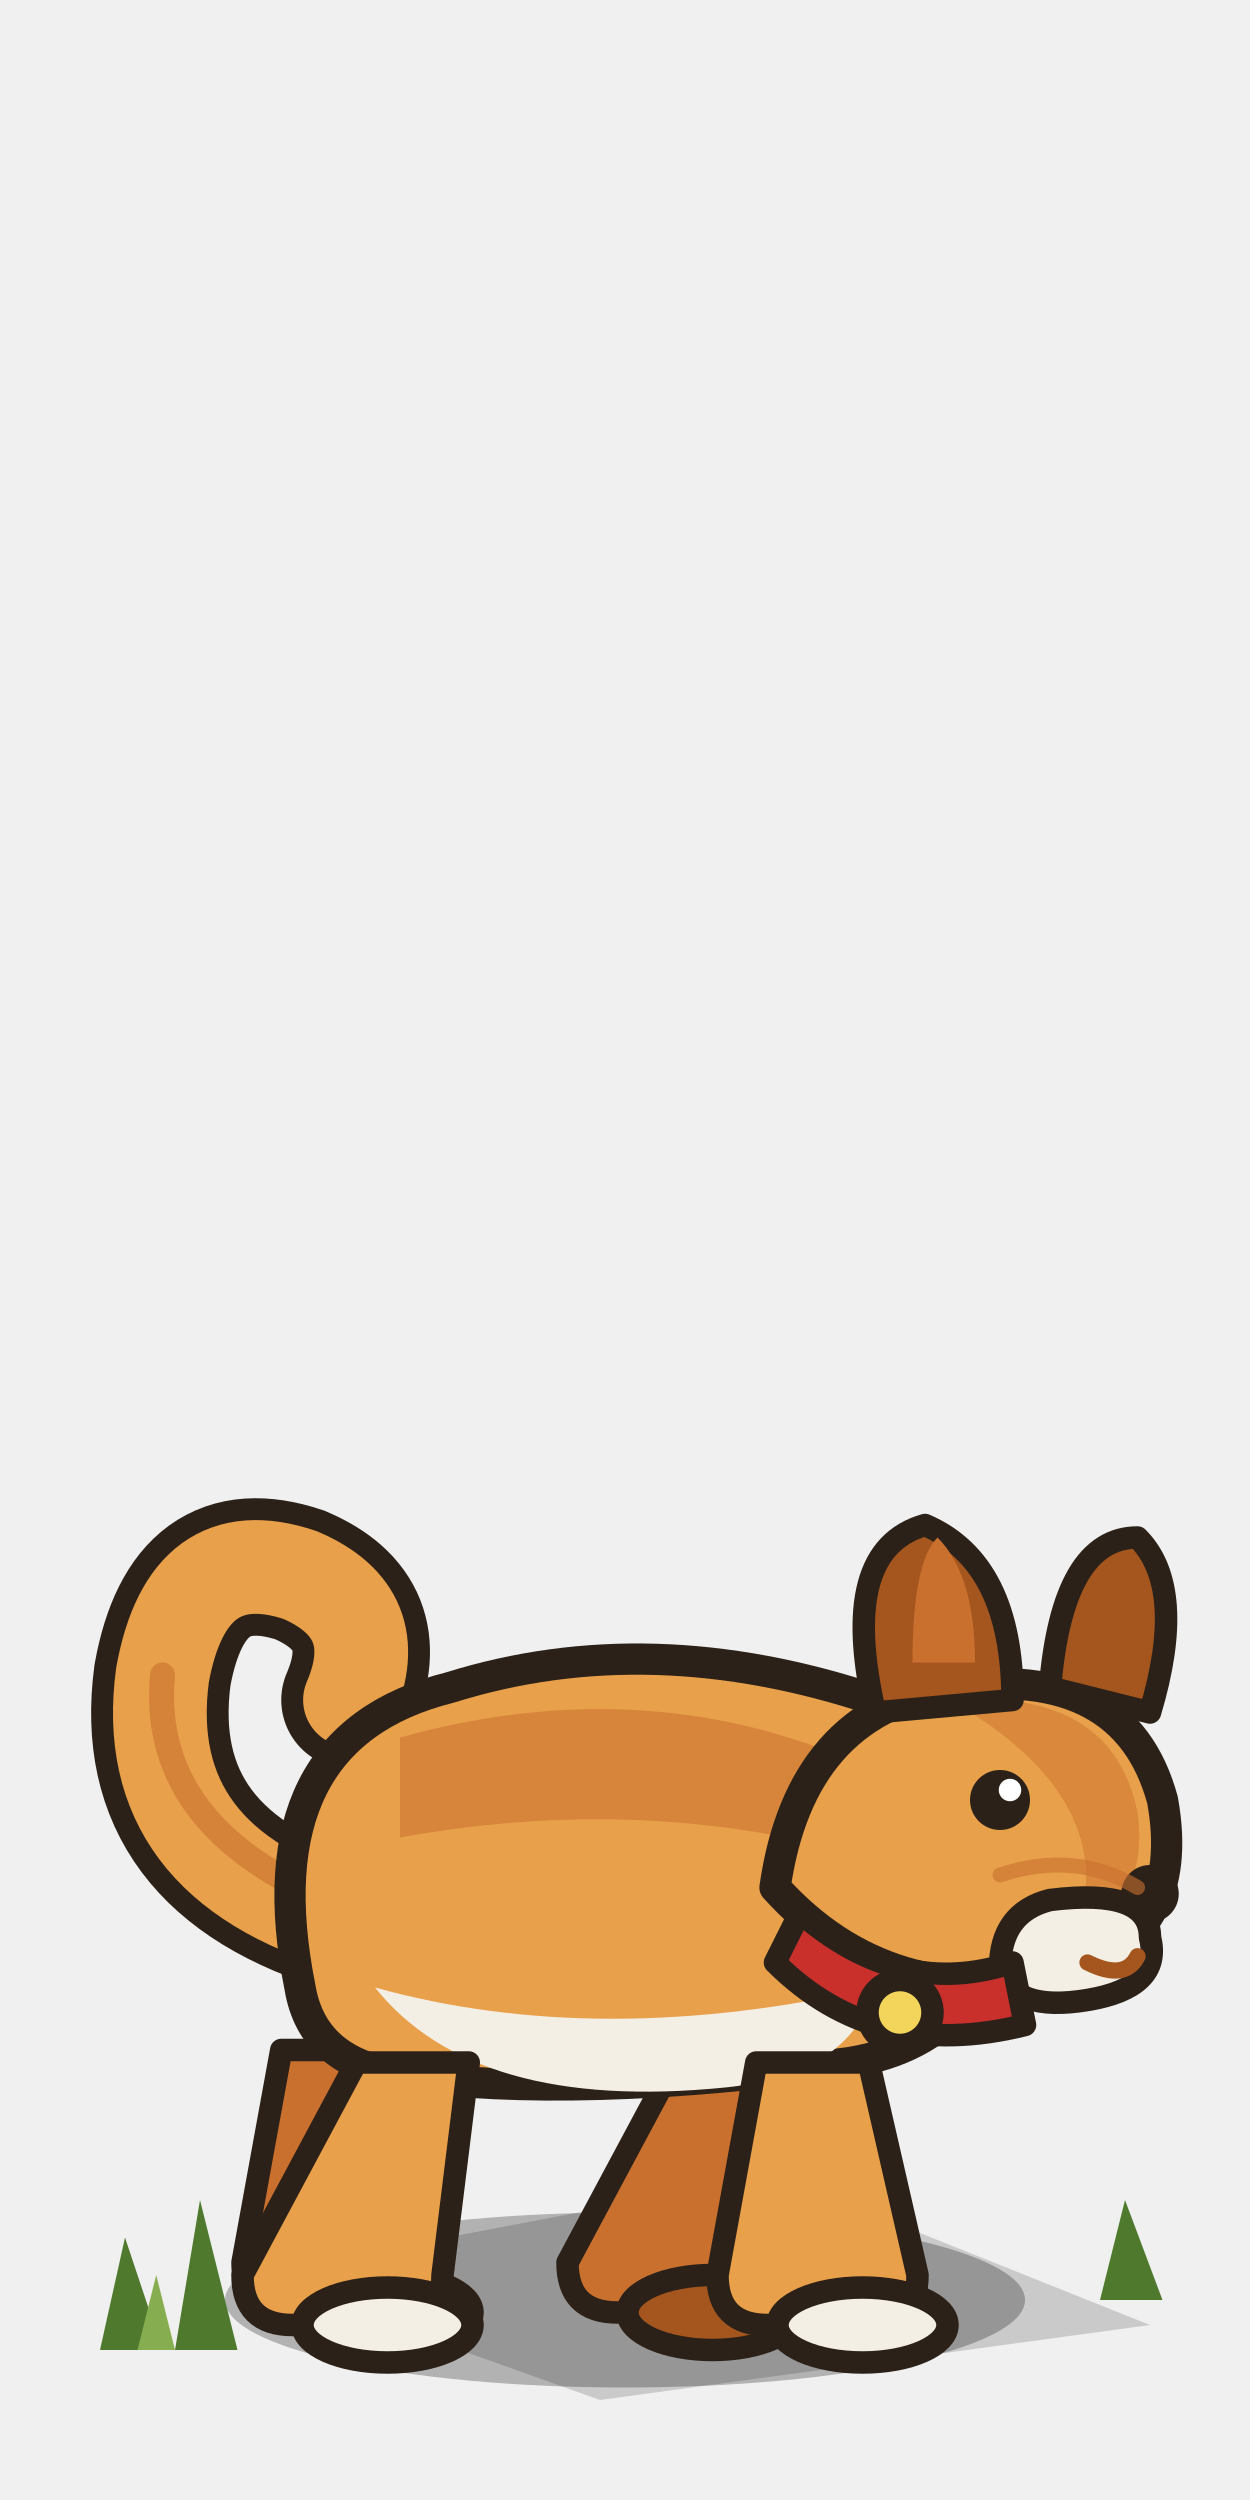
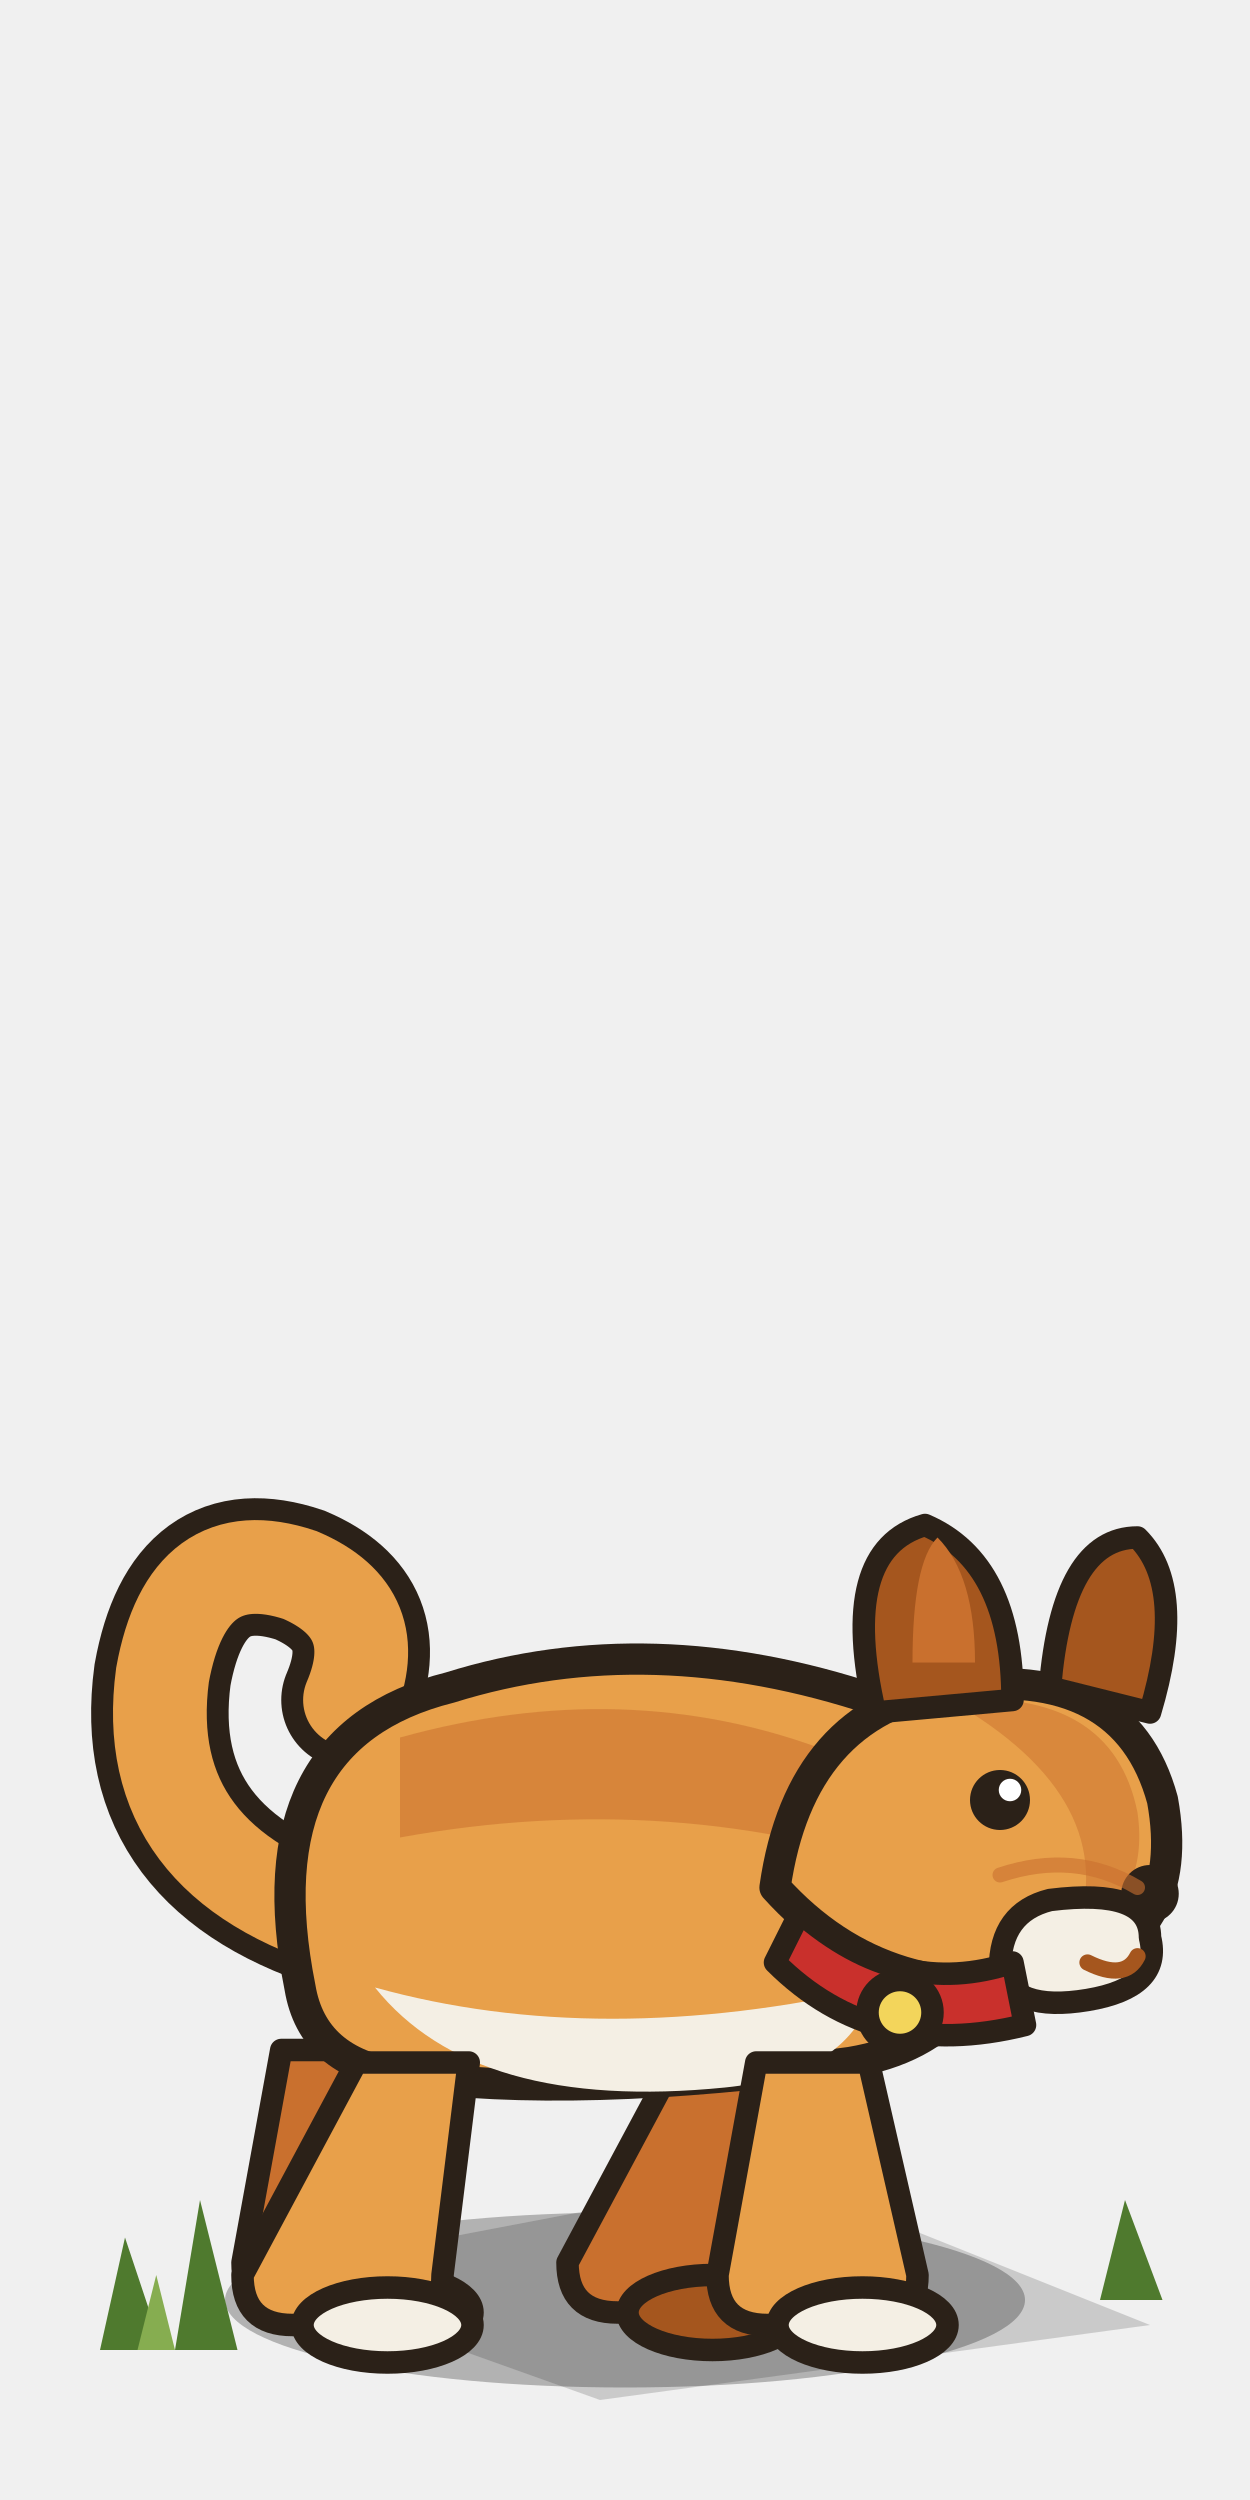
<svg xmlns="http://www.w3.org/2000/svg" width="100" height="200" viewBox="0 0 100 200">
  <defs>
    <style>.o{stroke:#2b2118;stroke-width:2.5;stroke-linejoin:round;stroke-linecap:round}.i{stroke:#2b2118;stroke-width:1.8;stroke-linejoin:round;stroke-linecap:round}</style>
  </defs>
  <path d="M20,182 L62,174 L92,186 L48,192 Z" fill="#000" opacity=".16" />
  <ellipse cx="50" cy="184" rx="32" ry="7" fill="#000" opacity=".26" />
  <path d="M28,154 q-17,-5 -15,-20 q2,-11 11,-8 q7,3 4,10" fill="none" stroke="#2b2118" stroke-width="11" stroke-linecap="round" />
  <path d="M28,154 q-17,-5 -15,-20 q2,-11 11,-8 q7,3 4,10" fill="none" stroke="#e8a04a" stroke-width="7.5" stroke-linecap="round" />
-   <path d="M24,151 q-12,-6 -11,-17" fill="none" stroke="#c9702e" stroke-width="2" stroke-linecap="round" opacity=".6" />
  <path class="i" d="M22.5,164 h9 l3.9,17 q0,4 -4,4 h-8 q-4,0 -4,-4z" fill="#c9702e" />
  <ellipse class="i" cx="31" cy="185" rx="6.8" ry="3" fill="#a5561e" />
  <path class="i" d="M54.5,164 h9 l-2.1,17 q0,4 -4,4 h-8 q-4,0 -4,-4z" fill="#c9702e" />
  <ellipse class="i" cx="57" cy="185" rx="6.8" ry="3" fill="#a5561e" />
  <path class="o" d="M24,159 q-4,-20 12,-24 q16,-5 34,1 q10,3 10,14 q0,13 -12,15 q-22,3 -36,1 q-7,-1 -8,-7z" fill="#e8a04a" />
  <path d="M32,139 q18,-5 34,1 q8,3 8,10 q-20,-7 -42,-3z" fill="#c9702e" opacity=".55" />
  <path d="M30,159 q18,5 40,0 q-2,7 -12,8 q-20,2 -28,-8z" fill="#f4efe4" />
  <path class="i" d="M28.5,165 h9 l-2.1,17 q0,4 -4,4 h-8 q-4,0 -4,-4z" fill="#e8a04a" />
  <ellipse class="i" cx="31" cy="186" rx="6.8" ry="3" fill="#f4efe4" />
  <path class="i" d="M60.5,165 h9 l3.9,17 q0,4 -4,4 h-8 q-4,0 -4,-4z" fill="#e8a04a" />
  <ellipse class="i" cx="69" cy="186" rx="6.8" ry="3" fill="#f4efe4" />
  <path class="o" d="M62,151 q2,-14 14,-16 q14,-2 17,9 q2,11 -8,14 q-14,3 -23,-7z" fill="#e8a04a" />
  <path d="M76,136 q13,-1 15,9 q1,7 -5,10 q4,-11 -10,-19z" fill="#c9702e" opacity=".5" />
  <path class="i" d="M84,152 q8,-1 8,3 q1,4 -5,5 q-6,1 -7,-2.5 q0,-4.5 4,-5.5z" fill="#f4efe4" />
  <circle cx="92" cy="151.5" r="2.3" fill="#2b2118" />
  <path d="M87,157 q3,1.5 4,-.5" fill="none" stroke="#a5561e" stroke-width="1.3" stroke-linecap="round" />
  <path d="M80,150 q6,-2 11,1" fill="none" stroke="#c9702e" stroke-width="1.2" stroke-linecap="round" opacity=".6" />
  <path class="i" d="M70,137 q-3,-13 4,-15 q7,3 7,14z" fill="#a5561e" />
  <path d="M73,133 q0,-8 2,-10 q3,3 3,10z" fill="#c9702e" />
  <path class="i" d="M84,135 q1,-12 7,-12 q4,4 1,14z" fill="#a5561e" />
  <circle cx="80" cy="144" r="2.4" fill="#2b2118" />
  <circle cx="80.8" cy="143.2" r="0.9" fill="#fff" />
  <path class="i" d="M64,153 q8,7 17,4 l1,5 q-12,3 -20,-5z" fill="#c9302c" />
  <circle class="i" cx="72" cy="161" r="2.6" fill="#f3d55b" />
  <g fill="#4f7a2e">
    <path d="M8,188 l2,-9 l3,9z M14,188 l2,-12 l3,12z M88,184 l2,-8 l3,8z" />
  </g>
  <g fill="#86ad50">
    <path d="M11,188 l1.5,-6 l1.5,6z" />
  </g>
</svg>
